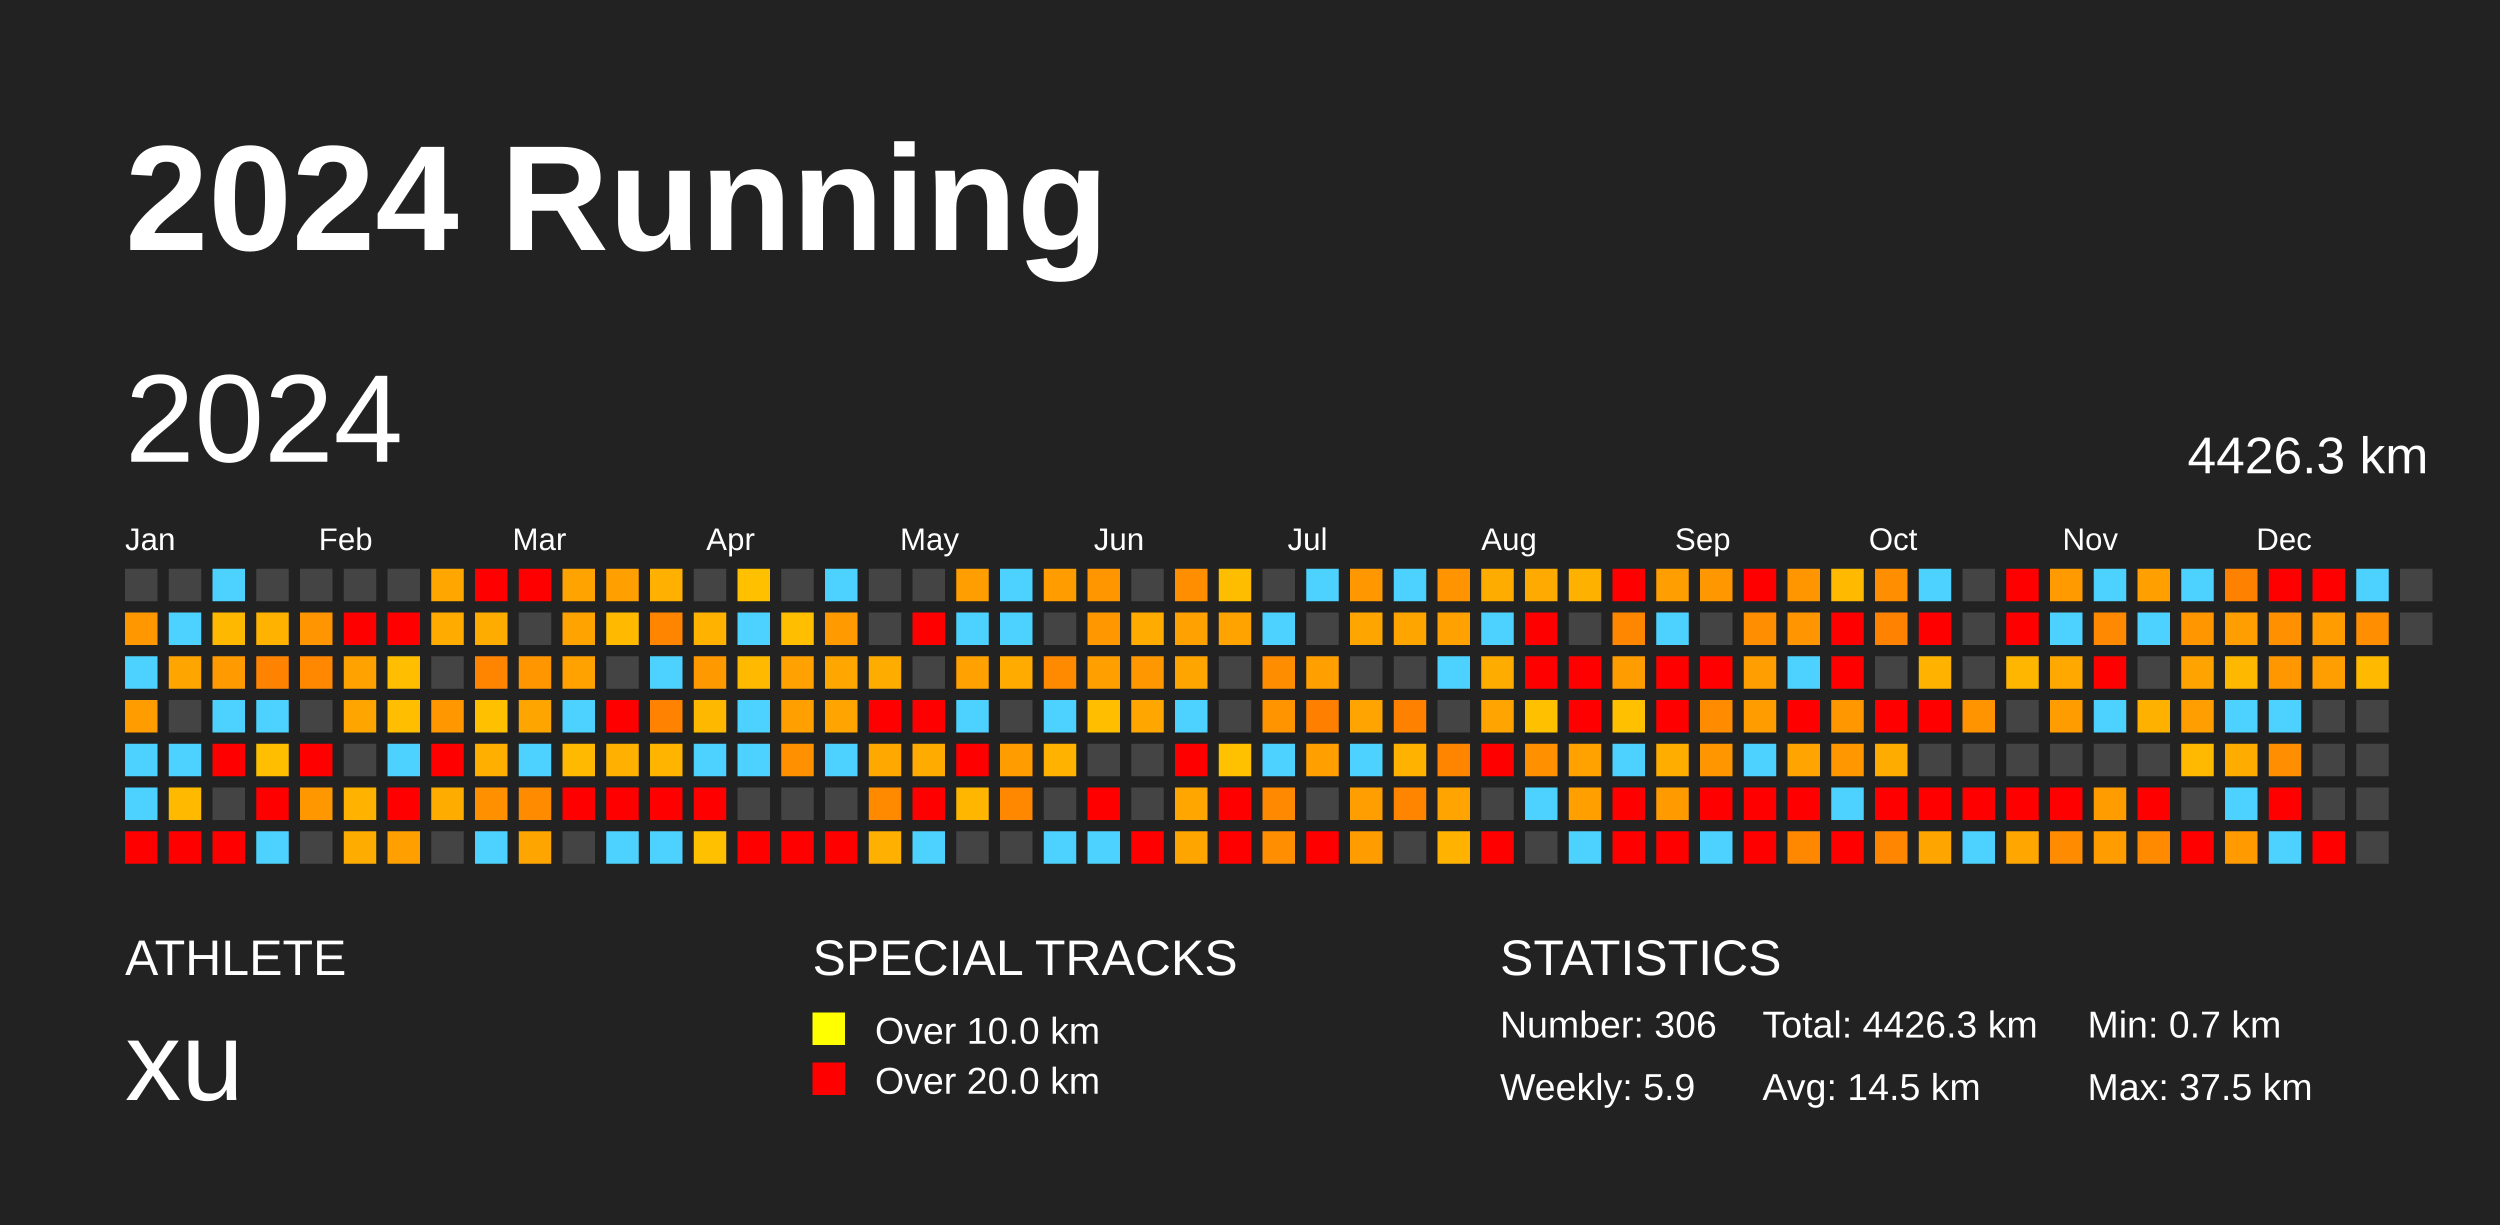
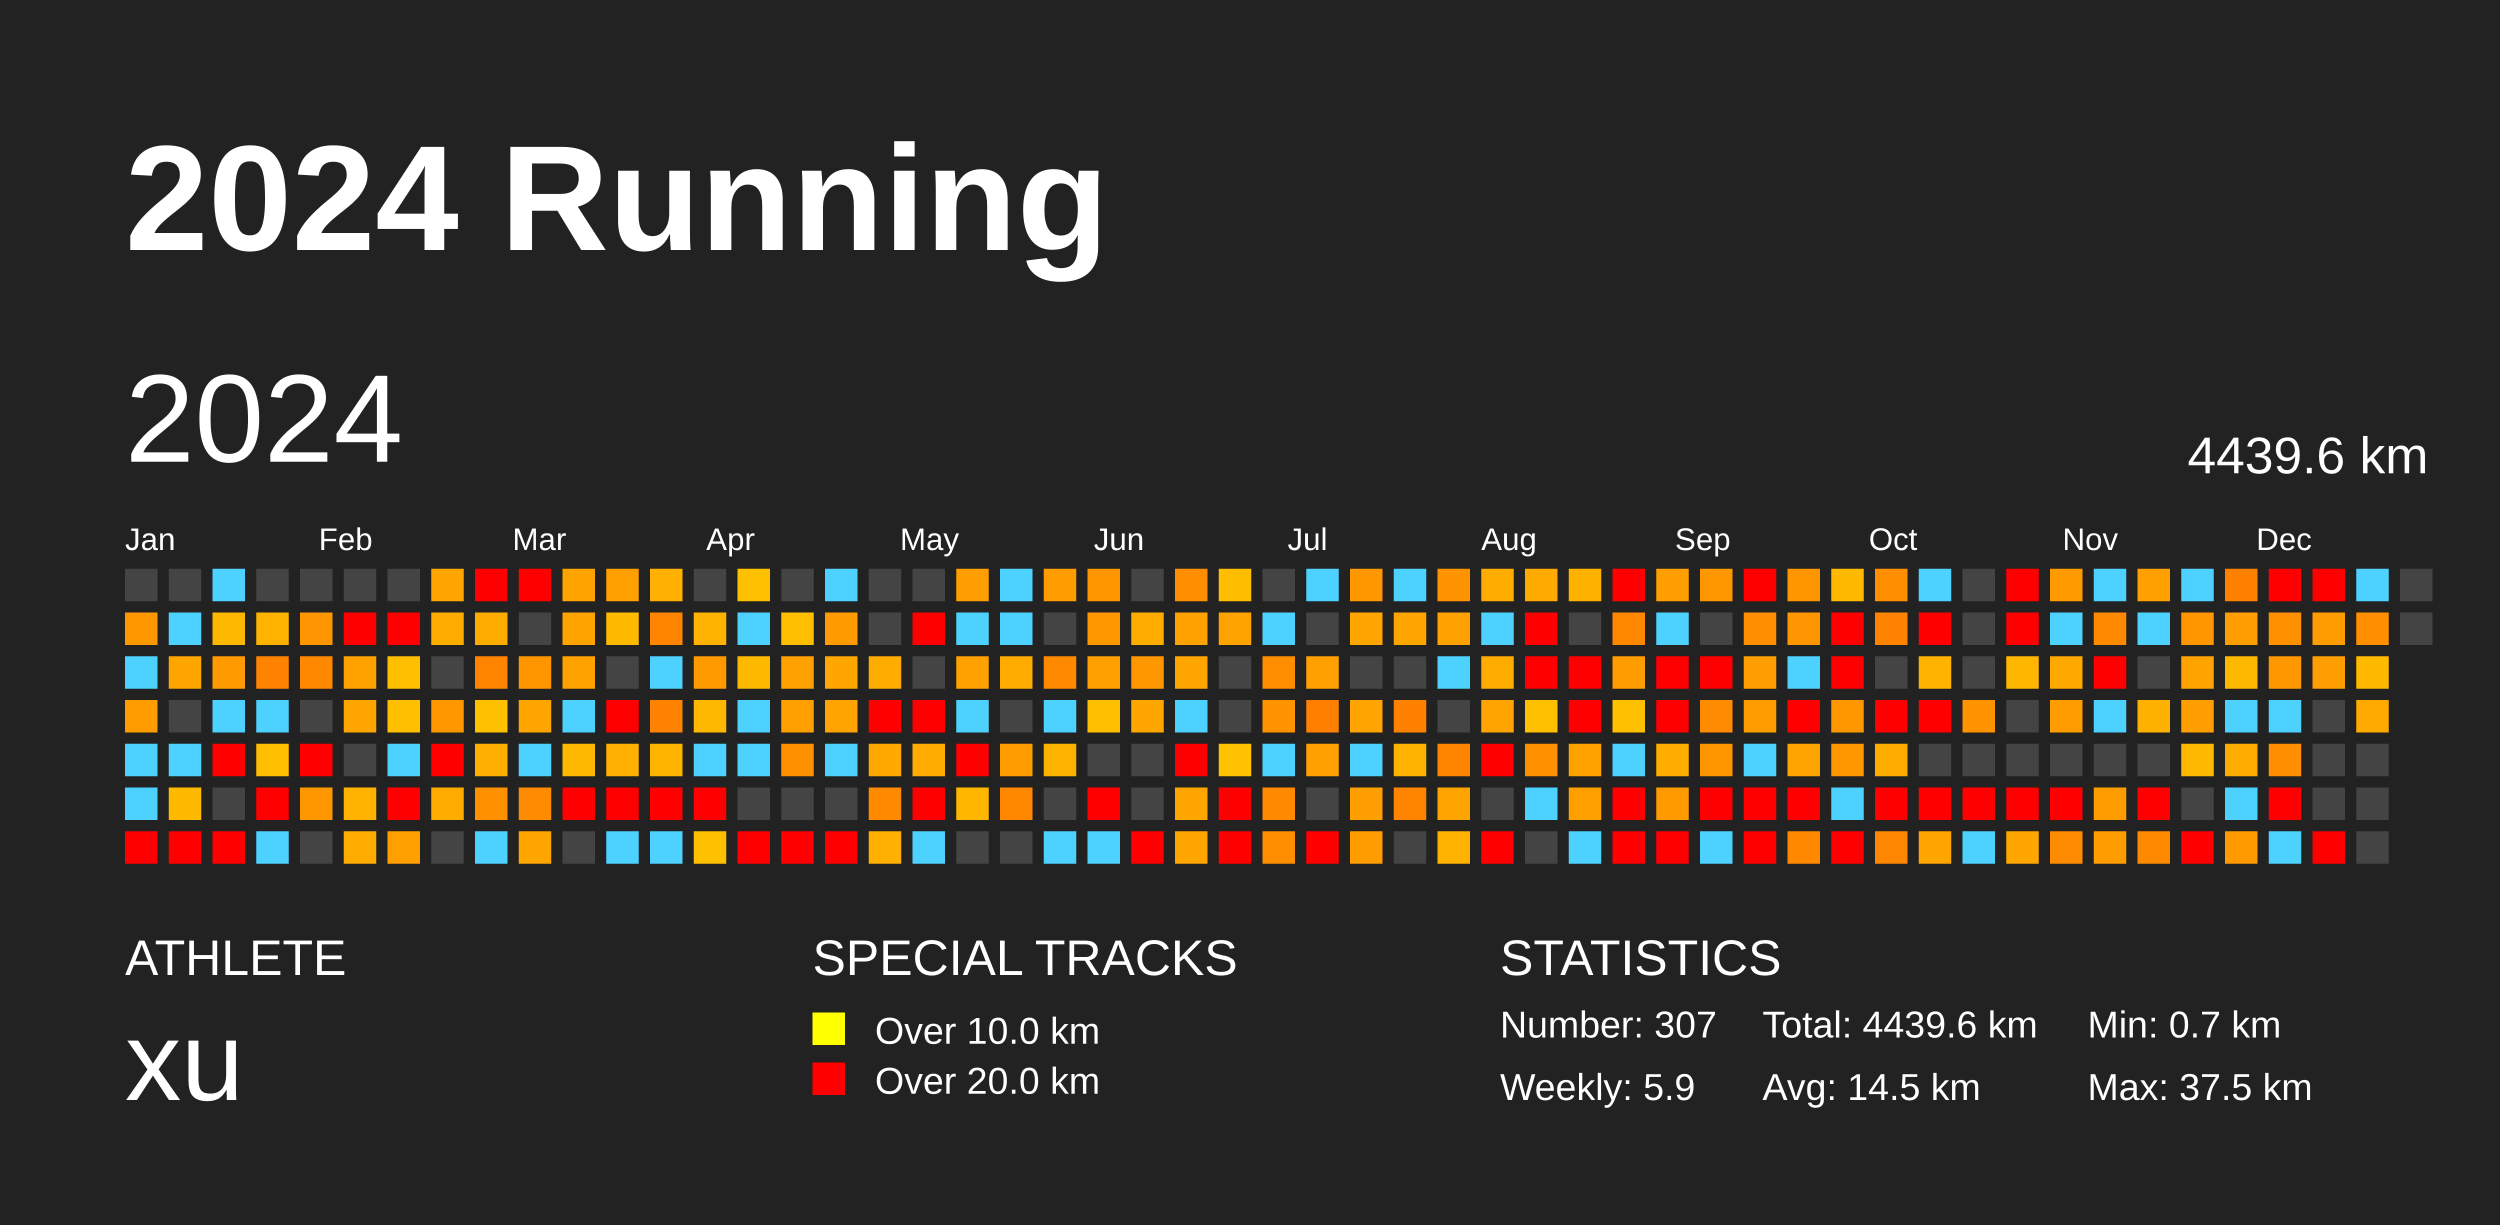
<svg xmlns="http://www.w3.org/2000/svg" baseProfile="full" height="98mm" version="1.1" viewBox="0,0,200,98" width="200mm">
  <defs />
  <rect fill="#222222" height="98" width="200" x="0" y="0" />
  <text fill="#FFFFFF" style="font-size:12px; font-family:Arial; font-weight:bold;" x="10" y="20">2024 Running</text>
  <text fill="#FFFFFF" style="font-size:4px; font-family:Arial" x="10" y="78">ATHLETE</text>
  <text fill="#FFFFFF" style="font-size:9px; font-family:Arial" x="10" y="88">xu</text>
  <text fill="#FFFFFF" style="font-size:4px; font-family:Arial" x="65" y="78">SPECIAL TRACKS</text>
  <rect fill="yellow" height="2.6" width="2.6" x="65" y="81" />
  <text fill="#FFFFFF" style="font-size:3px; font-family:Arial" x="70" y="83.5">Over 10.0 km</text>
  <rect fill="red" height="2.6" width="2.6" x="65" y="85" />
  <text fill="#FFFFFF" style="font-size:3px; font-family:Arial" x="70" y="87.5">Over 20.0 km</text>
  <text fill="#FFFFFF" style="font-size:4px; font-family:Arial" x="120" y="78">STATISTICS</text>
-   <text fill="#FFFFFF" style="font-size:3px; font-family:Arial" x="120" y="83">Number: 306</text>
+   <text fill="#FFFFFF" style="font-size:3px; font-family:Arial" x="120" y="83">Number: 307</text>
  <text fill="#FFFFFF" style="font-size:3px; font-family:Arial" x="120" y="88">Weekly: 5.9</text>
-   <text fill="#FFFFFF" style="font-size:3px; font-family:Arial" x="141" y="83">Total: 4426.3 km</text>
+   <text fill="#FFFFFF" style="font-size:3px; font-family:Arial" x="141" y="83">Total: 4439.6 km</text>
  <text fill="#FFFFFF" style="font-size:3px; font-family:Arial" x="141" y="88">Avg: 14.5 km</text>
  <text fill="#FFFFFF" style="font-size:3px; font-family:Arial" x="167" y="83">Min: 0.7 km</text>
  <text fill="#FFFFFF" style="font-size:3px; font-family:Arial" x="167" y="88">Max: 37.5 km</text>
  <text dominant-baseline="hanging" fill="#FFFFFF" style="font-size:10.0px; font-family:Arial;" x="10" y="30">2024</text>
-   <text dominant-baseline="hanging" fill="#FFFFFF" style="font-size:4.125px; font-family:Arial;" x="175" y="35">4426.3 km</text>
+   <text dominant-baseline="hanging" fill="#FFFFFF" style="font-size:4.125px; font-family:Arial;" x="175" y="35">4439.6 km</text>
  <text fill="#FFFFFF" style="font-size:2.5px; font-family:Arial" x="10.0" y="44">Jan</text>
  <text fill="#FFFFFF" style="font-size:2.5px; font-family:Arial" x="25.5" y="44">Feb</text>
  <text fill="#FFFFFF" style="font-size:2.5px; font-family:Arial" x="41.0" y="44">Mar</text>
  <text fill="#FFFFFF" style="font-size:2.5px; font-family:Arial" x="56.5" y="44">Apr</text>
  <text fill="#FFFFFF" style="font-size:2.5px; font-family:Arial" x="72.0" y="44">May</text>
  <text fill="#FFFFFF" style="font-size:2.5px; font-family:Arial" x="87.5" y="44">Jun</text>
  <text fill="#FFFFFF" style="font-size:2.5px; font-family:Arial" x="103.0" y="44">Jul</text>
  <text fill="#FFFFFF" style="font-size:2.5px; font-family:Arial" x="118.5" y="44">Aug</text>
  <text fill="#FFFFFF" style="font-size:2.5px; font-family:Arial" x="134.0" y="44">Sep</text>
  <text fill="#FFFFFF" style="font-size:2.5px; font-family:Arial" x="149.5" y="44">Oct</text>
  <text fill="#FFFFFF" style="font-size:2.5px; font-family:Arial" x="165.0" y="44">Nov</text>
  <text fill="#FFFFFF" style="font-size:2.5px; font-family:Arial" x="180.5" y="44">Dec</text>
  <rect fill="#444444" height="2.6" width="2.6" x="10.0" y="45.5" />
  <rect fill="#ff9700" height="2.6" width="2.6" x="10.0" y="49.0" />
  <rect fill="#4dd2ff" height="2.6" width="2.6" x="10.0" y="52.5" />
  <rect fill="#ff9c00" height="2.6" width="2.6" x="10.0" y="56.0" />
  <rect fill="#4dd2ff" height="2.6" width="2.6" x="10.0" y="59.5" />
  <rect fill="#4dd2ff" height="2.6" width="2.6" x="10.0" y="63.0" />
  <rect fill="red" height="2.6" width="2.6" x="10.0" y="66.5" />
  <rect fill="#444444" height="2.6" width="2.6" x="13.5" y="45.5" />
  <rect fill="#4dd2ff" height="2.6" width="2.6" x="13.5" y="49.0" />
  <rect fill="#ffa500" height="2.6" width="2.6" x="13.5" y="52.5" />
  <rect fill="#444444" height="2.6" width="2.6" x="13.5" y="56.0" />
  <rect fill="#4dd2ff" height="2.6" width="2.6" x="13.5" y="59.5" />
  <rect fill="#ffba00" height="2.6" width="2.6" x="13.5" y="63.0" />
  <rect fill="red" height="2.6" width="2.6" x="13.5" y="66.5" />
  <rect fill="#4dd2ff" height="2.6" width="2.6" x="17.0" y="45.5" />
  <rect fill="#ffb800" height="2.6" width="2.6" x="17.0" y="49.0" />
  <rect fill="#ff9b00" height="2.6" width="2.6" x="17.0" y="52.5" />
  <rect fill="#4dd2ff" height="2.6" width="2.6" x="17.0" y="56.0" />
  <rect fill="red" height="2.6" width="2.6" x="17.0" y="59.5" />
  <rect fill="#444444" height="2.6" width="2.6" x="17.0" y="63.0" />
  <rect fill="red" height="2.6" width="2.6" x="17.0" y="66.5" />
  <rect fill="#444444" height="2.6" width="2.6" x="20.5" y="45.5" />
  <rect fill="#ffb300" height="2.6" width="2.6" x="20.5" y="49.0" />
  <rect fill="#ff8300" height="2.6" width="2.6" x="20.5" y="52.5" />
  <rect fill="#4dd2ff" height="2.6" width="2.6" x="20.5" y="56.0" />
  <rect fill="#ffbf00" height="2.6" width="2.6" x="20.5" y="59.5" />
  <rect fill="red" height="2.6" width="2.6" x="20.5" y="63.0" />
  <rect fill="#4dd2ff" height="2.6" width="2.6" x="20.5" y="66.5" />
  <rect fill="#444444" height="2.6" width="2.6" x="24.0" y="45.5" />
  <rect fill="#ff9500" height="2.6" width="2.6" x="24.0" y="49.0" />
  <rect fill="#ff8800" height="2.6" width="2.6" x="24.0" y="52.5" />
  <rect fill="#444444" height="2.6" width="2.6" x="24.0" y="56.0" />
  <rect fill="red" height="2.6" width="2.6" x="24.0" y="59.5" />
  <rect fill="#ff9700" height="2.6" width="2.6" x="24.0" y="63.0" />
  <rect fill="#444444" height="2.6" width="2.6" x="24.0" y="66.5" />
  <rect fill="#444444" height="2.6" width="2.6" x="27.5" y="45.5" />
  <rect fill="red" height="2.6" width="2.6" x="27.5" y="49.0" />
  <rect fill="#ffa200" height="2.6" width="2.6" x="27.5" y="52.5" />
  <rect fill="#ffa500" height="2.6" width="2.6" x="27.5" y="56.0" />
  <rect fill="#444444" height="2.6" width="2.6" x="27.5" y="59.5" />
  <rect fill="#ffb200" height="2.6" width="2.6" x="27.5" y="63.0" />
  <rect fill="#ffac00" height="2.6" width="2.6" x="27.5" y="66.5" />
  <rect fill="#444444" height="2.6" width="2.6" x="31.0" y="45.5" />
  <rect fill="red" height="2.6" width="2.6" x="31.0" y="49.0" />
  <rect fill="#ffbf00" height="2.6" width="2.6" x="31.0" y="52.5" />
  <rect fill="#ffbe00" height="2.6" width="2.6" x="31.0" y="56.0" />
  <rect fill="#4dd2ff" height="2.6" width="2.6" x="31.0" y="59.5" />
  <rect fill="red" height="2.6" width="2.6" x="31.0" y="63.0" />
  <rect fill="#ff9f00" height="2.6" width="2.6" x="31.0" y="66.5" />
  <rect fill="#ffa600" height="2.6" width="2.6" x="34.5" y="45.5" />
  <rect fill="#ffab00" height="2.6" width="2.6" x="34.5" y="49.0" />
  <rect fill="#444444" height="2.6" width="2.6" x="34.5" y="52.5" />
  <rect fill="#ff9800" height="2.6" width="2.6" x="34.5" y="56.0" />
  <rect fill="red" height="2.6" width="2.6" x="34.5" y="59.5" />
  <rect fill="#ffac00" height="2.6" width="2.6" x="34.5" y="63.0" />
  <rect fill="#444444" height="2.6" width="2.6" x="34.5" y="66.5" />
  <rect fill="red" height="2.6" width="2.6" x="38.0" y="45.5" />
  <rect fill="#ffac00" height="2.6" width="2.6" x="38.0" y="49.0" />
  <rect fill="#ff8400" height="2.6" width="2.6" x="38.0" y="52.5" />
  <rect fill="#ffc000" height="2.6" width="2.6" x="38.0" y="56.0" />
  <rect fill="#ffaf00" height="2.6" width="2.6" x="38.0" y="59.5" />
  <rect fill="#ff9000" height="2.6" width="2.6" x="38.0" y="63.0" />
  <rect fill="#4dd2ff" height="2.6" width="2.6" x="38.0" y="66.5" />
  <rect fill="red" height="2.6" width="2.6" x="41.5" y="45.5" />
  <rect fill="#444444" height="2.6" width="2.6" x="41.5" y="49.0" />
  <rect fill="#ff9600" height="2.6" width="2.6" x="41.5" y="52.5" />
  <rect fill="#ffa500" height="2.6" width="2.6" x="41.5" y="56.0" />
  <rect fill="#4dd2ff" height="2.6" width="2.6" x="41.5" y="59.5" />
  <rect fill="#ff8b00" height="2.6" width="2.6" x="41.5" y="63.0" />
  <rect fill="#ffa500" height="2.6" width="2.6" x="41.5" y="66.5" />
  <rect fill="#ffa300" height="2.6" width="2.6" x="45.0" y="45.5" />
  <rect fill="#ffa300" height="2.6" width="2.6" x="45.0" y="49.0" />
  <rect fill="#ffa200" height="2.6" width="2.6" x="45.0" y="52.5" />
  <rect fill="#4dd2ff" height="2.6" width="2.6" x="45.0" y="56.0" />
  <rect fill="#ffb900" height="2.6" width="2.6" x="45.0" y="59.5" />
  <rect fill="red" height="2.6" width="2.6" x="45.0" y="63.0" />
  <rect fill="#444444" height="2.6" width="2.6" x="45.0" y="66.5" />
  <rect fill="#ffa000" height="2.6" width="2.6" x="48.5" y="45.5" />
  <rect fill="#ffba00" height="2.6" width="2.6" x="48.5" y="49.0" />
  <rect fill="#444444" height="2.6" width="2.6" x="48.5" y="52.5" />
  <rect fill="red" height="2.6" width="2.6" x="48.5" y="56.0" />
  <rect fill="#ffb000" height="2.6" width="2.6" x="48.5" y="59.5" />
  <rect fill="red" height="2.6" width="2.6" x="48.5" y="63.0" />
  <rect fill="#4dd2ff" height="2.6" width="2.6" x="48.5" y="66.5" />
  <rect fill="#ffb000" height="2.6" width="2.6" x="52.0" y="45.5" />
  <rect fill="#ff8400" height="2.6" width="2.6" x="52.0" y="49.0" />
  <rect fill="#4dd2ff" height="2.6" width="2.6" x="52.0" y="52.5" />
  <rect fill="#ff8200" height="2.6" width="2.6" x="52.0" y="56.0" />
  <rect fill="#ffb500" height="2.6" width="2.6" x="52.0" y="59.5" />
  <rect fill="red" height="2.6" width="2.6" x="52.0" y="63.0" />
  <rect fill="#4dd2ff" height="2.6" width="2.6" x="52.0" y="66.5" />
  <rect fill="#444444" height="2.6" width="2.6" x="55.5" y="45.5" />
  <rect fill="#ffb300" height="2.6" width="2.6" x="55.5" y="49.0" />
  <rect fill="#ff9900" height="2.6" width="2.6" x="55.5" y="52.5" />
  <rect fill="#ffb800" height="2.6" width="2.6" x="55.5" y="56.0" />
  <rect fill="#4dd2ff" height="2.6" width="2.6" x="55.5" y="59.5" />
  <rect fill="red" height="2.6" width="2.6" x="55.5" y="63.0" />
  <rect fill="#ffc000" height="2.6" width="2.6" x="55.5" y="66.5" />
  <rect fill="#ffc000" height="2.6" width="2.6" x="59.0" y="45.5" />
  <rect fill="#4dd2ff" height="2.6" width="2.6" x="59.0" y="49.0" />
  <rect fill="#ffba00" height="2.6" width="2.6" x="59.0" y="52.5" />
  <rect fill="#4dd2ff" height="2.6" width="2.6" x="59.0" y="56.0" />
  <rect fill="#4dd2ff" height="2.6" width="2.6" x="59.0" y="59.5" />
  <rect fill="#444444" height="2.6" width="2.6" x="59.0" y="63.0" />
  <rect fill="red" height="2.6" width="2.6" x="59.0" y="66.5" />
  <rect fill="#444444" height="2.6" width="2.6" x="62.5" y="45.5" />
  <rect fill="#ffbf00" height="2.6" width="2.6" x="62.5" y="49.0" />
  <rect fill="#ffa100" height="2.6" width="2.6" x="62.5" y="52.5" />
  <rect fill="#ff9f00" height="2.6" width="2.6" x="62.5" y="56.0" />
  <rect fill="#ff9100" height="2.6" width="2.6" x="62.5" y="59.5" />
  <rect fill="#444444" height="2.6" width="2.6" x="62.5" y="63.0" />
  <rect fill="red" height="2.6" width="2.6" x="62.5" y="66.5" />
  <rect fill="#4dd2ff" height="2.6" width="2.6" x="66.0" y="45.5" />
  <rect fill="#ff9b00" height="2.6" width="2.6" x="66.0" y="49.0" />
  <rect fill="#ffa600" height="2.6" width="2.6" x="66.0" y="52.5" />
  <rect fill="#ffa400" height="2.6" width="2.6" x="66.0" y="56.0" />
  <rect fill="#4dd2ff" height="2.6" width="2.6" x="66.0" y="59.5" />
  <rect fill="#444444" height="2.6" width="2.6" x="66.0" y="63.0" />
  <rect fill="red" height="2.6" width="2.6" x="66.0" y="66.5" />
  <rect fill="#444444" height="2.6" width="2.6" x="69.5" y="45.5" />
  <rect fill="#444444" height="2.6" width="2.6" x="69.5" y="49.0" />
  <rect fill="#ffac00" height="2.6" width="2.6" x="69.5" y="52.5" />
  <rect fill="red" height="2.6" width="2.6" x="69.5" y="56.0" />
  <rect fill="#ffa800" height="2.6" width="2.6" x="69.5" y="59.5" />
  <rect fill="#ff8a00" height="2.6" width="2.6" x="69.5" y="63.0" />
  <rect fill="#ffb000" height="2.6" width="2.6" x="69.5" y="66.5" />
  <rect fill="#444444" height="2.6" width="2.6" x="73.0" y="45.5" />
  <rect fill="red" height="2.6" width="2.6" x="73.0" y="49.0" />
  <rect fill="#444444" height="2.6" width="2.6" x="73.0" y="52.5" />
  <rect fill="red" height="2.6" width="2.6" x="73.0" y="56.0" />
  <rect fill="#ffab00" height="2.6" width="2.6" x="73.0" y="59.5" />
  <rect fill="red" height="2.6" width="2.6" x="73.0" y="63.0" />
  <rect fill="#4dd2ff" height="2.6" width="2.6" x="73.0" y="66.5" />
  <rect fill="#ff9e00" height="2.6" width="2.6" x="76.5" y="45.5" />
  <rect fill="#4dd2ff" height="2.6" width="2.6" x="76.5" y="49.0" />
  <rect fill="#ffa100" height="2.6" width="2.6" x="76.5" y="52.5" />
  <rect fill="#4dd2ff" height="2.6" width="2.6" x="76.5" y="56.0" />
  <rect fill="red" height="2.6" width="2.6" x="76.5" y="59.5" />
  <rect fill="#ffb600" height="2.6" width="2.6" x="76.5" y="63.0" />
  <rect fill="#444444" height="2.6" width="2.6" x="76.5" y="66.5" />
  <rect fill="#4dd2ff" height="2.6" width="2.6" x="80.0" y="45.5" />
  <rect fill="#4dd2ff" height="2.6" width="2.6" x="80.0" y="49.0" />
  <rect fill="#ffab00" height="2.6" width="2.6" x="80.0" y="52.5" />
  <rect fill="#444444" height="2.6" width="2.6" x="80.0" y="56.0" />
  <rect fill="#ff9d00" height="2.6" width="2.6" x="80.0" y="59.5" />
  <rect fill="#ff8800" height="2.6" width="2.6" x="80.0" y="63.0" />
  <rect fill="#444444" height="2.6" width="2.6" x="80.0" y="66.5" />
  <rect fill="#ff9d00" height="2.6" width="2.6" x="83.5" y="45.5" />
  <rect fill="#444444" height="2.6" width="2.6" x="83.5" y="49.0" />
  <rect fill="#ff8a00" height="2.6" width="2.6" x="83.5" y="52.5" />
  <rect fill="#4dd2ff" height="2.6" width="2.6" x="83.5" y="56.0" />
  <rect fill="#ffb200" height="2.6" width="2.6" x="83.5" y="59.5" />
  <rect fill="#444444" height="2.6" width="2.6" x="83.5" y="63.0" />
  <rect fill="#4dd2ff" height="2.6" width="2.6" x="83.5" y="66.5" />
  <rect fill="#ff9600" height="2.6" width="2.6" x="87.0" y="45.5" />
  <rect fill="#ff9800" height="2.6" width="2.6" x="87.0" y="49.0" />
  <rect fill="#ff9f00" height="2.6" width="2.6" x="87.0" y="52.5" />
  <rect fill="#ffbe00" height="2.6" width="2.6" x="87.0" y="56.0" />
  <rect fill="#444444" height="2.6" width="2.6" x="87.0" y="59.5" />
  <rect fill="red" height="2.6" width="2.6" x="87.0" y="63.0" />
  <rect fill="#4dd2ff" height="2.6" width="2.6" x="87.0" y="66.5" />
  <rect fill="#444444" height="2.6" width="2.6" x="90.5" y="45.5" />
  <rect fill="#ffab00" height="2.6" width="2.6" x="90.5" y="49.0" />
  <rect fill="#ff9800" height="2.6" width="2.6" x="90.5" y="52.5" />
  <rect fill="#ffa600" height="2.6" width="2.6" x="90.5" y="56.0" />
  <rect fill="#444444" height="2.6" width="2.6" x="90.5" y="59.5" />
  <rect fill="#444444" height="2.6" width="2.6" x="90.5" y="63.0" />
  <rect fill="red" height="2.6" width="2.6" x="90.5" y="66.5" />
  <rect fill="#ff8e00" height="2.6" width="2.6" x="94.0" y="45.5" />
  <rect fill="#ffa100" height="2.6" width="2.6" x="94.0" y="49.0" />
  <rect fill="#ffa500" height="2.6" width="2.6" x="94.0" y="52.5" />
  <rect fill="#4dd2ff" height="2.6" width="2.6" x="94.0" y="56.0" />
  <rect fill="red" height="2.6" width="2.6" x="94.0" y="59.5" />
  <rect fill="#ffa600" height="2.6" width="2.6" x="94.0" y="63.0" />
  <rect fill="#ffa500" height="2.6" width="2.6" x="94.0" y="66.5" />
  <rect fill="#ffbd00" height="2.6" width="2.6" x="97.5" y="45.5" />
  <rect fill="#ffa300" height="2.6" width="2.6" x="97.5" y="49.0" />
  <rect fill="#444444" height="2.6" width="2.6" x="97.5" y="52.5" />
  <rect fill="#444444" height="2.6" width="2.6" x="97.5" y="56.0" />
  <rect fill="#ffc100" height="2.6" width="2.6" x="97.5" y="59.5" />
  <rect fill="red" height="2.6" width="2.6" x="97.5" y="63.0" />
  <rect fill="red" height="2.6" width="2.6" x="97.5" y="66.5" />
  <rect fill="#444444" height="2.6" width="2.6" x="101.0" y="45.5" />
  <rect fill="#4dd2ff" height="2.6" width="2.6" x="101.0" y="49.0" />
  <rect fill="#ff8d00" height="2.6" width="2.6" x="101.0" y="52.5" />
  <rect fill="#ff9400" height="2.6" width="2.6" x="101.0" y="56.0" />
  <rect fill="#4dd2ff" height="2.6" width="2.6" x="101.0" y="59.5" />
  <rect fill="#ff8900" height="2.6" width="2.6" x="101.0" y="63.0" />
  <rect fill="#ff8f00" height="2.6" width="2.6" x="101.0" y="66.5" />
  <rect fill="#4dd2ff" height="2.6" width="2.6" x="104.5" y="45.5" />
  <rect fill="#444444" height="2.6" width="2.6" x="104.5" y="49.0" />
  <rect fill="#ff9f00" height="2.6" width="2.6" x="104.5" y="52.5" />
  <rect fill="#ff8000" height="2.6" width="2.6" x="104.5" y="56.0" />
  <rect fill="#ff9f00" height="2.6" width="2.6" x="104.5" y="59.5" />
  <rect fill="#444444" height="2.6" width="2.6" x="104.5" y="63.0" />
  <rect fill="red" height="2.6" width="2.6" x="104.5" y="66.5" />
  <rect fill="#ff9800" height="2.6" width="2.6" x="108.0" y="45.5" />
  <rect fill="#ffa500" height="2.6" width="2.6" x="108.0" y="49.0" />
  <rect fill="#444444" height="2.6" width="2.6" x="108.0" y="52.5" />
  <rect fill="#ffa400" height="2.6" width="2.6" x="108.0" y="56.0" />
  <rect fill="#4dd2ff" height="2.6" width="2.6" x="108.0" y="59.5" />
  <rect fill="#ff9e00" height="2.6" width="2.6" x="108.0" y="63.0" />
  <rect fill="#ff9d00" height="2.6" width="2.6" x="108.0" y="66.5" />
  <rect fill="#4dd2ff" height="2.6" width="2.6" x="111.5" y="45.5" />
  <rect fill="#ffa500" height="2.6" width="2.6" x="111.5" y="49.0" />
  <rect fill="#444444" height="2.6" width="2.6" x="111.5" y="52.5" />
  <rect fill="#ff8100" height="2.6" width="2.6" x="111.5" y="56.0" />
  <rect fill="#ffb300" height="2.6" width="2.6" x="111.5" y="59.5" />
  <rect fill="#ff8400" height="2.6" width="2.6" x="111.5" y="63.0" />
  <rect fill="#444444" height="2.6" width="2.6" x="111.5" y="66.5" />
  <rect fill="#ff9400" height="2.6" width="2.6" x="115.0" y="45.5" />
  <rect fill="#ffa100" height="2.6" width="2.6" x="115.0" y="49.0" />
  <rect fill="#4dd2ff" height="2.6" width="2.6" x="115.0" y="52.5" />
  <rect fill="#444444" height="2.6" width="2.6" x="115.0" y="56.0" />
  <rect fill="#ff8400" height="2.6" width="2.6" x="115.0" y="59.5" />
  <rect fill="#ffa400" height="2.6" width="2.6" x="115.0" y="63.0" />
  <rect fill="#ffb300" height="2.6" width="2.6" x="115.0" y="66.5" />
  <rect fill="#ffac00" height="2.6" width="2.6" x="118.5" y="45.5" />
  <rect fill="#4dd2ff" height="2.6" width="2.6" x="118.5" y="49.0" />
  <rect fill="#ffac00" height="2.6" width="2.6" x="118.5" y="52.5" />
  <rect fill="#ffa400" height="2.6" width="2.6" x="118.5" y="56.0" />
  <rect fill="red" height="2.6" width="2.6" x="118.5" y="59.5" />
  <rect fill="#444444" height="2.6" width="2.6" x="118.5" y="63.0" />
  <rect fill="red" height="2.6" width="2.6" x="118.5" y="66.5" />
  <rect fill="#ffaa00" height="2.6" width="2.6" x="122.0" y="45.5" />
  <rect fill="red" height="2.6" width="2.6" x="122.0" y="49.0" />
  <rect fill="red" height="2.6" width="2.6" x="122.0" y="52.5" />
  <rect fill="#ffc000" height="2.6" width="2.6" x="122.0" y="56.0" />
  <rect fill="#ff9000" height="2.6" width="2.6" x="122.0" y="59.5" />
  <rect fill="#4dd2ff" height="2.6" width="2.6" x="122.0" y="63.0" />
  <rect fill="#444444" height="2.6" width="2.6" x="122.0" y="66.5" />
  <rect fill="#ffb100" height="2.6" width="2.6" x="125.5" y="45.5" />
  <rect fill="#444444" height="2.6" width="2.6" x="125.5" y="49.0" />
  <rect fill="red" height="2.6" width="2.6" x="125.5" y="52.5" />
  <rect fill="red" height="2.6" width="2.6" x="125.5" y="56.0" />
  <rect fill="#ffa200" height="2.6" width="2.6" x="125.5" y="59.5" />
  <rect fill="#ff9f00" height="2.6" width="2.6" x="125.5" y="63.0" />
  <rect fill="#4dd2ff" height="2.6" width="2.6" x="125.5" y="66.5" />
  <rect fill="red" height="2.6" width="2.6" x="129.0" y="45.5" />
  <rect fill="#ff8700" height="2.6" width="2.6" x="129.0" y="49.0" />
  <rect fill="#ff9c00" height="2.6" width="2.6" x="129.0" y="52.5" />
  <rect fill="#ffc000" height="2.6" width="2.6" x="129.0" y="56.0" />
  <rect fill="#4dd2ff" height="2.6" width="2.6" x="129.0" y="59.5" />
  <rect fill="red" height="2.6" width="2.6" x="129.0" y="63.0" />
  <rect fill="red" height="2.6" width="2.6" x="129.0" y="66.5" />
  <rect fill="#ff9e00" height="2.6" width="2.6" x="132.5" y="45.5" />
  <rect fill="#4dd2ff" height="2.6" width="2.6" x="132.5" y="49.0" />
  <rect fill="red" height="2.6" width="2.6" x="132.5" y="52.5" />
  <rect fill="red" height="2.6" width="2.6" x="132.5" y="56.0" />
  <rect fill="#ffae00" height="2.6" width="2.6" x="132.5" y="59.5" />
  <rect fill="#ff9b00" height="2.6" width="2.6" x="132.5" y="63.0" />
  <rect fill="red" height="2.6" width="2.6" x="132.5" y="66.5" />
  <rect fill="#ff9800" height="2.6" width="2.6" x="136.0" y="45.5" />
  <rect fill="#444444" height="2.6" width="2.6" x="136.0" y="49.0" />
  <rect fill="red" height="2.6" width="2.6" x="136.0" y="52.5" />
  <rect fill="#ff8c00" height="2.6" width="2.6" x="136.0" y="56.0" />
  <rect fill="#ff9600" height="2.6" width="2.6" x="136.0" y="59.5" />
  <rect fill="red" height="2.6" width="2.6" x="136.0" y="63.0" />
  <rect fill="#4dd2ff" height="2.6" width="2.6" x="136.0" y="66.5" />
  <rect fill="red" height="2.6" width="2.6" x="139.5" y="45.5" />
  <rect fill="#ff8f00" height="2.6" width="2.6" x="139.5" y="49.0" />
  <rect fill="#ff9e00" height="2.6" width="2.6" x="139.5" y="52.5" />
  <rect fill="#ff9d00" height="2.6" width="2.6" x="139.5" y="56.0" />
  <rect fill="#4dd2ff" height="2.6" width="2.6" x="139.5" y="59.5" />
  <rect fill="red" height="2.6" width="2.6" x="139.5" y="63.0" />
  <rect fill="red" height="2.6" width="2.6" x="139.5" y="66.5" />
  <rect fill="#ff9600" height="2.6" width="2.6" x="143.0" y="45.5" />
  <rect fill="#ff9500" height="2.6" width="2.6" x="143.0" y="49.0" />
  <rect fill="#4dd2ff" height="2.6" width="2.6" x="143.0" y="52.5" />
  <rect fill="red" height="2.6" width="2.6" x="143.0" y="56.0" />
  <rect fill="#ffa400" height="2.6" width="2.6" x="143.0" y="59.5" />
  <rect fill="red" height="2.6" width="2.6" x="143.0" y="63.0" />
  <rect fill="#ff8800" height="2.6" width="2.6" x="143.0" y="66.5" />
  <rect fill="#ffba00" height="2.6" width="2.6" x="146.5" y="45.5" />
  <rect fill="red" height="2.6" width="2.6" x="146.5" y="49.0" />
  <rect fill="red" height="2.6" width="2.6" x="146.5" y="52.5" />
  <rect fill="#ff9700" height="2.6" width="2.6" x="146.5" y="56.0" />
  <rect fill="#ff9800" height="2.6" width="2.6" x="146.5" y="59.5" />
  <rect fill="#4dd2ff" height="2.6" width="2.6" x="146.5" y="63.0" />
  <rect fill="red" height="2.6" width="2.6" x="146.5" y="66.5" />
  <rect fill="#ff8f00" height="2.6" width="2.6" x="150.0" y="45.5" />
  <rect fill="#ff8300" height="2.6" width="2.6" x="150.0" y="49.0" />
  <rect fill="#444444" height="2.6" width="2.6" x="150.0" y="52.5" />
  <rect fill="red" height="2.6" width="2.6" x="150.0" y="56.0" />
  <rect fill="#ffac00" height="2.6" width="2.6" x="150.0" y="59.5" />
  <rect fill="red" height="2.6" width="2.6" x="150.0" y="63.0" />
  <rect fill="#ff8600" height="2.6" width="2.6" x="150.0" y="66.5" />
  <rect fill="#4dd2ff" height="2.6" width="2.6" x="153.5" y="45.5" />
  <rect fill="red" height="2.6" width="2.6" x="153.5" y="49.0" />
  <rect fill="#ffb300" height="2.6" width="2.6" x="153.5" y="52.5" />
  <rect fill="red" height="2.6" width="2.6" x="153.5" y="56.0" />
  <rect fill="#444444" height="2.6" width="2.6" x="153.5" y="59.5" />
  <rect fill="red" height="2.6" width="2.6" x="153.5" y="63.0" />
  <rect fill="#ffa500" height="2.6" width="2.6" x="153.5" y="66.5" />
  <rect fill="#444444" height="2.6" width="2.6" x="157.0" y="45.5" />
  <rect fill="#444444" height="2.6" width="2.6" x="157.0" y="49.0" />
  <rect fill="#444444" height="2.6" width="2.6" x="157.0" y="52.5" />
  <rect fill="#ff9400" height="2.6" width="2.6" x="157.0" y="56.0" />
  <rect fill="#444444" height="2.6" width="2.6" x="157.0" y="59.5" />
  <rect fill="red" height="2.6" width="2.6" x="157.0" y="63.0" />
  <rect fill="#4dd2ff" height="2.6" width="2.6" x="157.0" y="66.5" />
  <rect fill="red" height="2.6" width="2.6" x="160.5" y="45.5" />
  <rect fill="red" height="2.6" width="2.6" x="160.5" y="49.0" />
  <rect fill="#ffb600" height="2.6" width="2.6" x="160.5" y="52.5" />
  <rect fill="#444444" height="2.6" width="2.6" x="160.5" y="56.0" />
  <rect fill="#444444" height="2.6" width="2.6" x="160.5" y="59.5" />
  <rect fill="red" height="2.6" width="2.6" x="160.5" y="63.0" />
  <rect fill="#ffa600" height="2.6" width="2.6" x="160.5" y="66.5" />
  <rect fill="#ff9b00" height="2.6" width="2.6" x="164.0" y="45.5" />
  <rect fill="#4dd2ff" height="2.6" width="2.6" x="164.0" y="49.0" />
  <rect fill="#ffa900" height="2.6" width="2.6" x="164.0" y="52.5" />
  <rect fill="#ff9c00" height="2.6" width="2.6" x="164.0" y="56.0" />
  <rect fill="#444444" height="2.6" width="2.6" x="164.0" y="59.5" />
  <rect fill="red" height="2.6" width="2.6" x="164.0" y="63.0" />
  <rect fill="#ff8b00" height="2.6" width="2.6" x="164.0" y="66.5" />
  <rect fill="#4dd2ff" height="2.6" width="2.6" x="167.5" y="45.5" />
  <rect fill="#ff8900" height="2.6" width="2.6" x="167.5" y="49.0" />
  <rect fill="red" height="2.6" width="2.6" x="167.5" y="52.5" />
  <rect fill="#4dd2ff" height="2.6" width="2.6" x="167.5" y="56.0" />
  <rect fill="#444444" height="2.6" width="2.6" x="167.5" y="59.5" />
  <rect fill="#ff9d00" height="2.6" width="2.6" x="167.5" y="63.0" />
  <rect fill="#ff9d00" height="2.6" width="2.6" x="167.5" y="66.5" />
  <rect fill="#ff9f00" height="2.6" width="2.6" x="171.0" y="45.5" />
  <rect fill="#4dd2ff" height="2.6" width="2.6" x="171.0" y="49.0" />
  <rect fill="#444444" height="2.6" width="2.6" x="171.0" y="52.5" />
  <rect fill="#ffb100" height="2.6" width="2.6" x="171.0" y="56.0" />
  <rect fill="#444444" height="2.6" width="2.6" x="171.0" y="59.5" />
  <rect fill="red" height="2.6" width="2.6" x="171.0" y="63.0" />
  <rect fill="#ff8a00" height="2.6" width="2.6" x="171.0" y="66.5" />
  <rect fill="#4dd2ff" height="2.6" width="2.6" x="174.5" y="45.5" />
  <rect fill="#ff9600" height="2.6" width="2.6" x="174.5" y="49.0" />
  <rect fill="#ffa300" height="2.6" width="2.6" x="174.5" y="52.5" />
  <rect fill="#ff9e00" height="2.6" width="2.6" x="174.5" y="56.0" />
  <rect fill="#ffb900" height="2.6" width="2.6" x="174.5" y="59.5" />
  <rect fill="#444444" height="2.6" width="2.6" x="174.5" y="63.0" />
  <rect fill="red" height="2.6" width="2.6" x="174.5" y="66.5" />
  <rect fill="#ff8100" height="2.6" width="2.6" x="178.0" y="45.5" />
  <rect fill="#ff9e00" height="2.6" width="2.6" x="178.0" y="49.0" />
  <rect fill="#ffb800" height="2.6" width="2.6" x="178.0" y="52.5" />
  <rect fill="#4dd2ff" height="2.6" width="2.6" x="178.0" y="56.0" />
  <rect fill="#ffac00" height="2.6" width="2.6" x="178.0" y="59.5" />
  <rect fill="#4dd2ff" height="2.6" width="2.6" x="178.0" y="63.0" />
  <rect fill="#ff9b00" height="2.6" width="2.6" x="178.0" y="66.5" />
  <rect fill="red" height="2.6" width="2.6" x="181.5" y="45.5" />
  <rect fill="#ff9000" height="2.6" width="2.6" x="181.5" y="49.0" />
  <rect fill="#ff9800" height="2.6" width="2.6" x="181.5" y="52.5" />
  <rect fill="#4dd2ff" height="2.6" width="2.6" x="181.5" y="56.0" />
  <rect fill="#ff8f00" height="2.6" width="2.6" x="181.5" y="59.5" />
  <rect fill="red" height="2.6" width="2.6" x="181.5" y="63.0" />
  <rect fill="#4dd2ff" height="2.6" width="2.6" x="181.5" y="66.5" />
  <rect fill="red" height="2.6" width="2.6" x="185.0" y="45.5" />
  <rect fill="#ff9d00" height="2.6" width="2.6" x="185.0" y="49.0" />
  <rect fill="#ff9e00" height="2.6" width="2.6" x="185.0" y="52.5" />
  <rect fill="#444444" height="2.6" width="2.6" x="185.0" y="56.0" />
  <rect fill="#444444" height="2.6" width="2.6" x="185.0" y="59.5" />
  <rect fill="#444444" height="2.6" width="2.6" x="185.0" y="63.0" />
  <rect fill="red" height="2.6" width="2.6" x="185.0" y="66.5" />
  <rect fill="#4dd2ff" height="2.6" width="2.6" x="188.5" y="45.5" />
  <rect fill="#ff8e00" height="2.6" width="2.6" x="188.5" y="49.0" />
  <rect fill="#ffba00" height="2.6" width="2.6" x="188.5" y="52.5" />
-   <rect fill="#444444" height="2.6" width="2.6" x="188.5" y="56.0" />
+   <rect fill="#ffaa00" height="2.6" width="2.6" x="188.5" y="56.0" />
  <rect fill="#444444" height="2.6" width="2.6" x="188.5" y="59.5" />
  <rect fill="#444444" height="2.6" width="2.6" x="188.5" y="63.0" />
  <rect fill="#444444" height="2.6" width="2.6" x="188.5" y="66.5" />
  <rect fill="#444444" height="2.6" width="2.6" x="192.0" y="45.5" />
  <rect fill="#444444" height="2.6" width="2.6" x="192.0" y="49.0" />
</svg>
